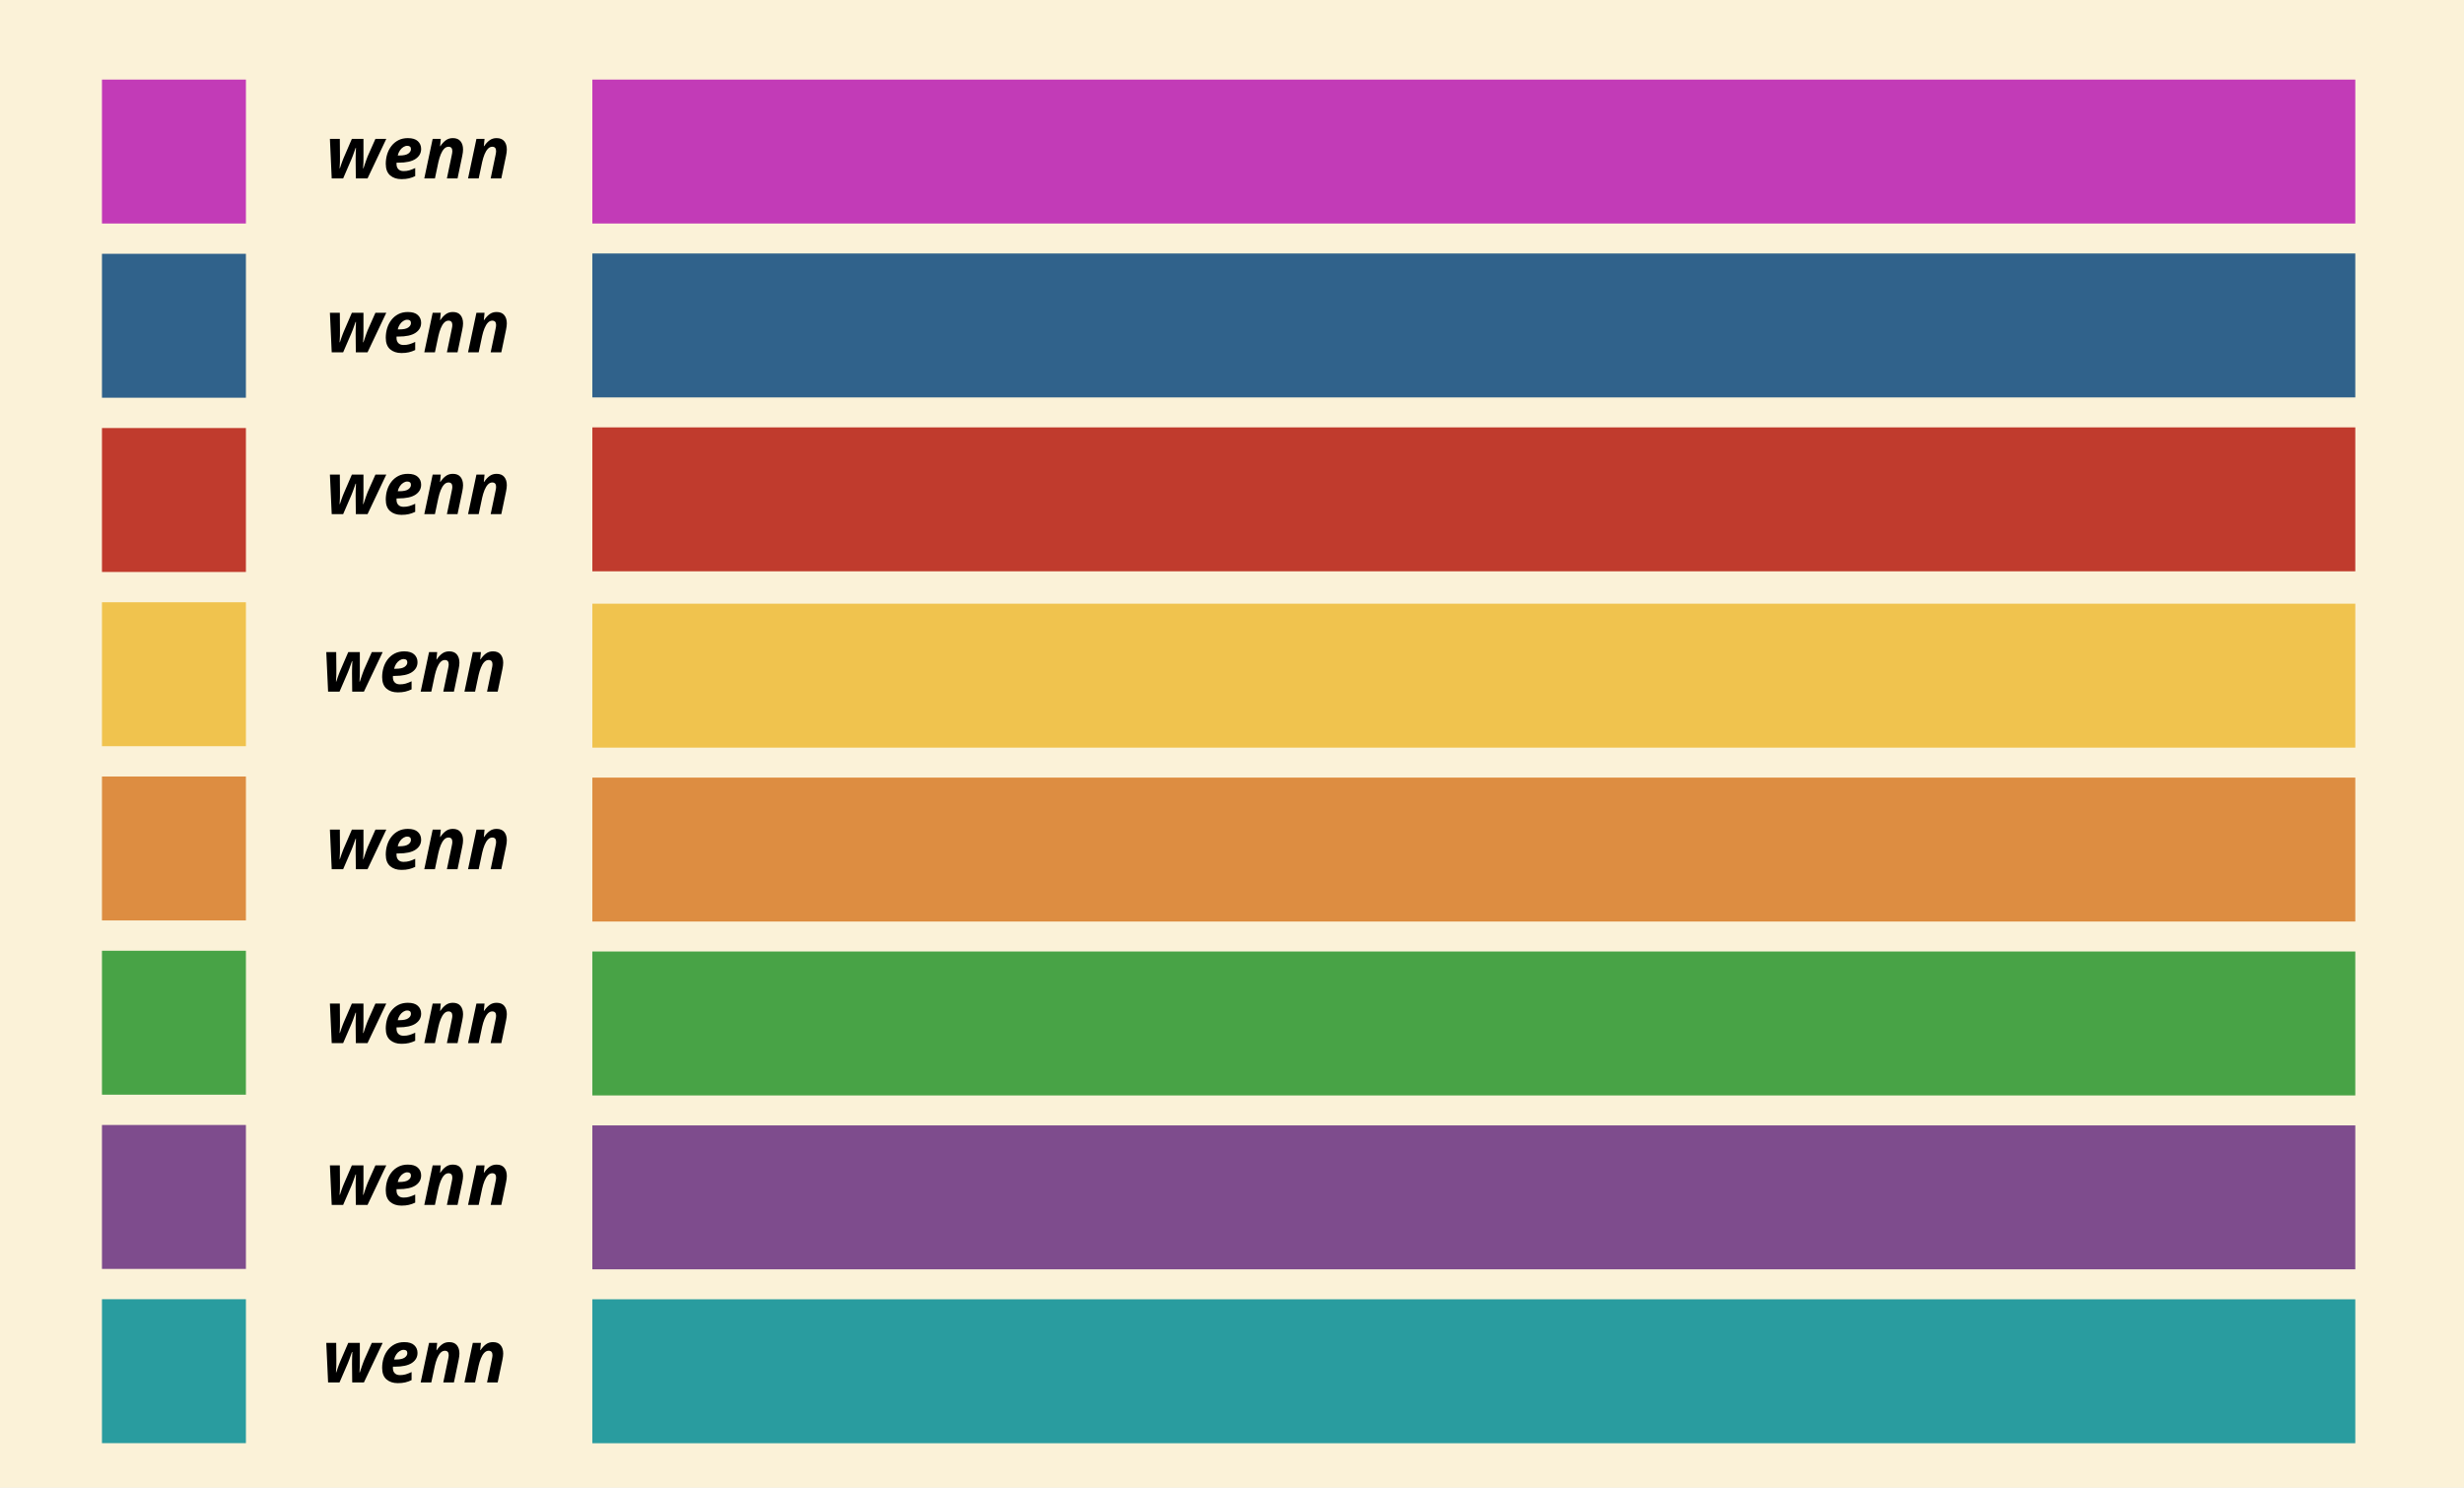
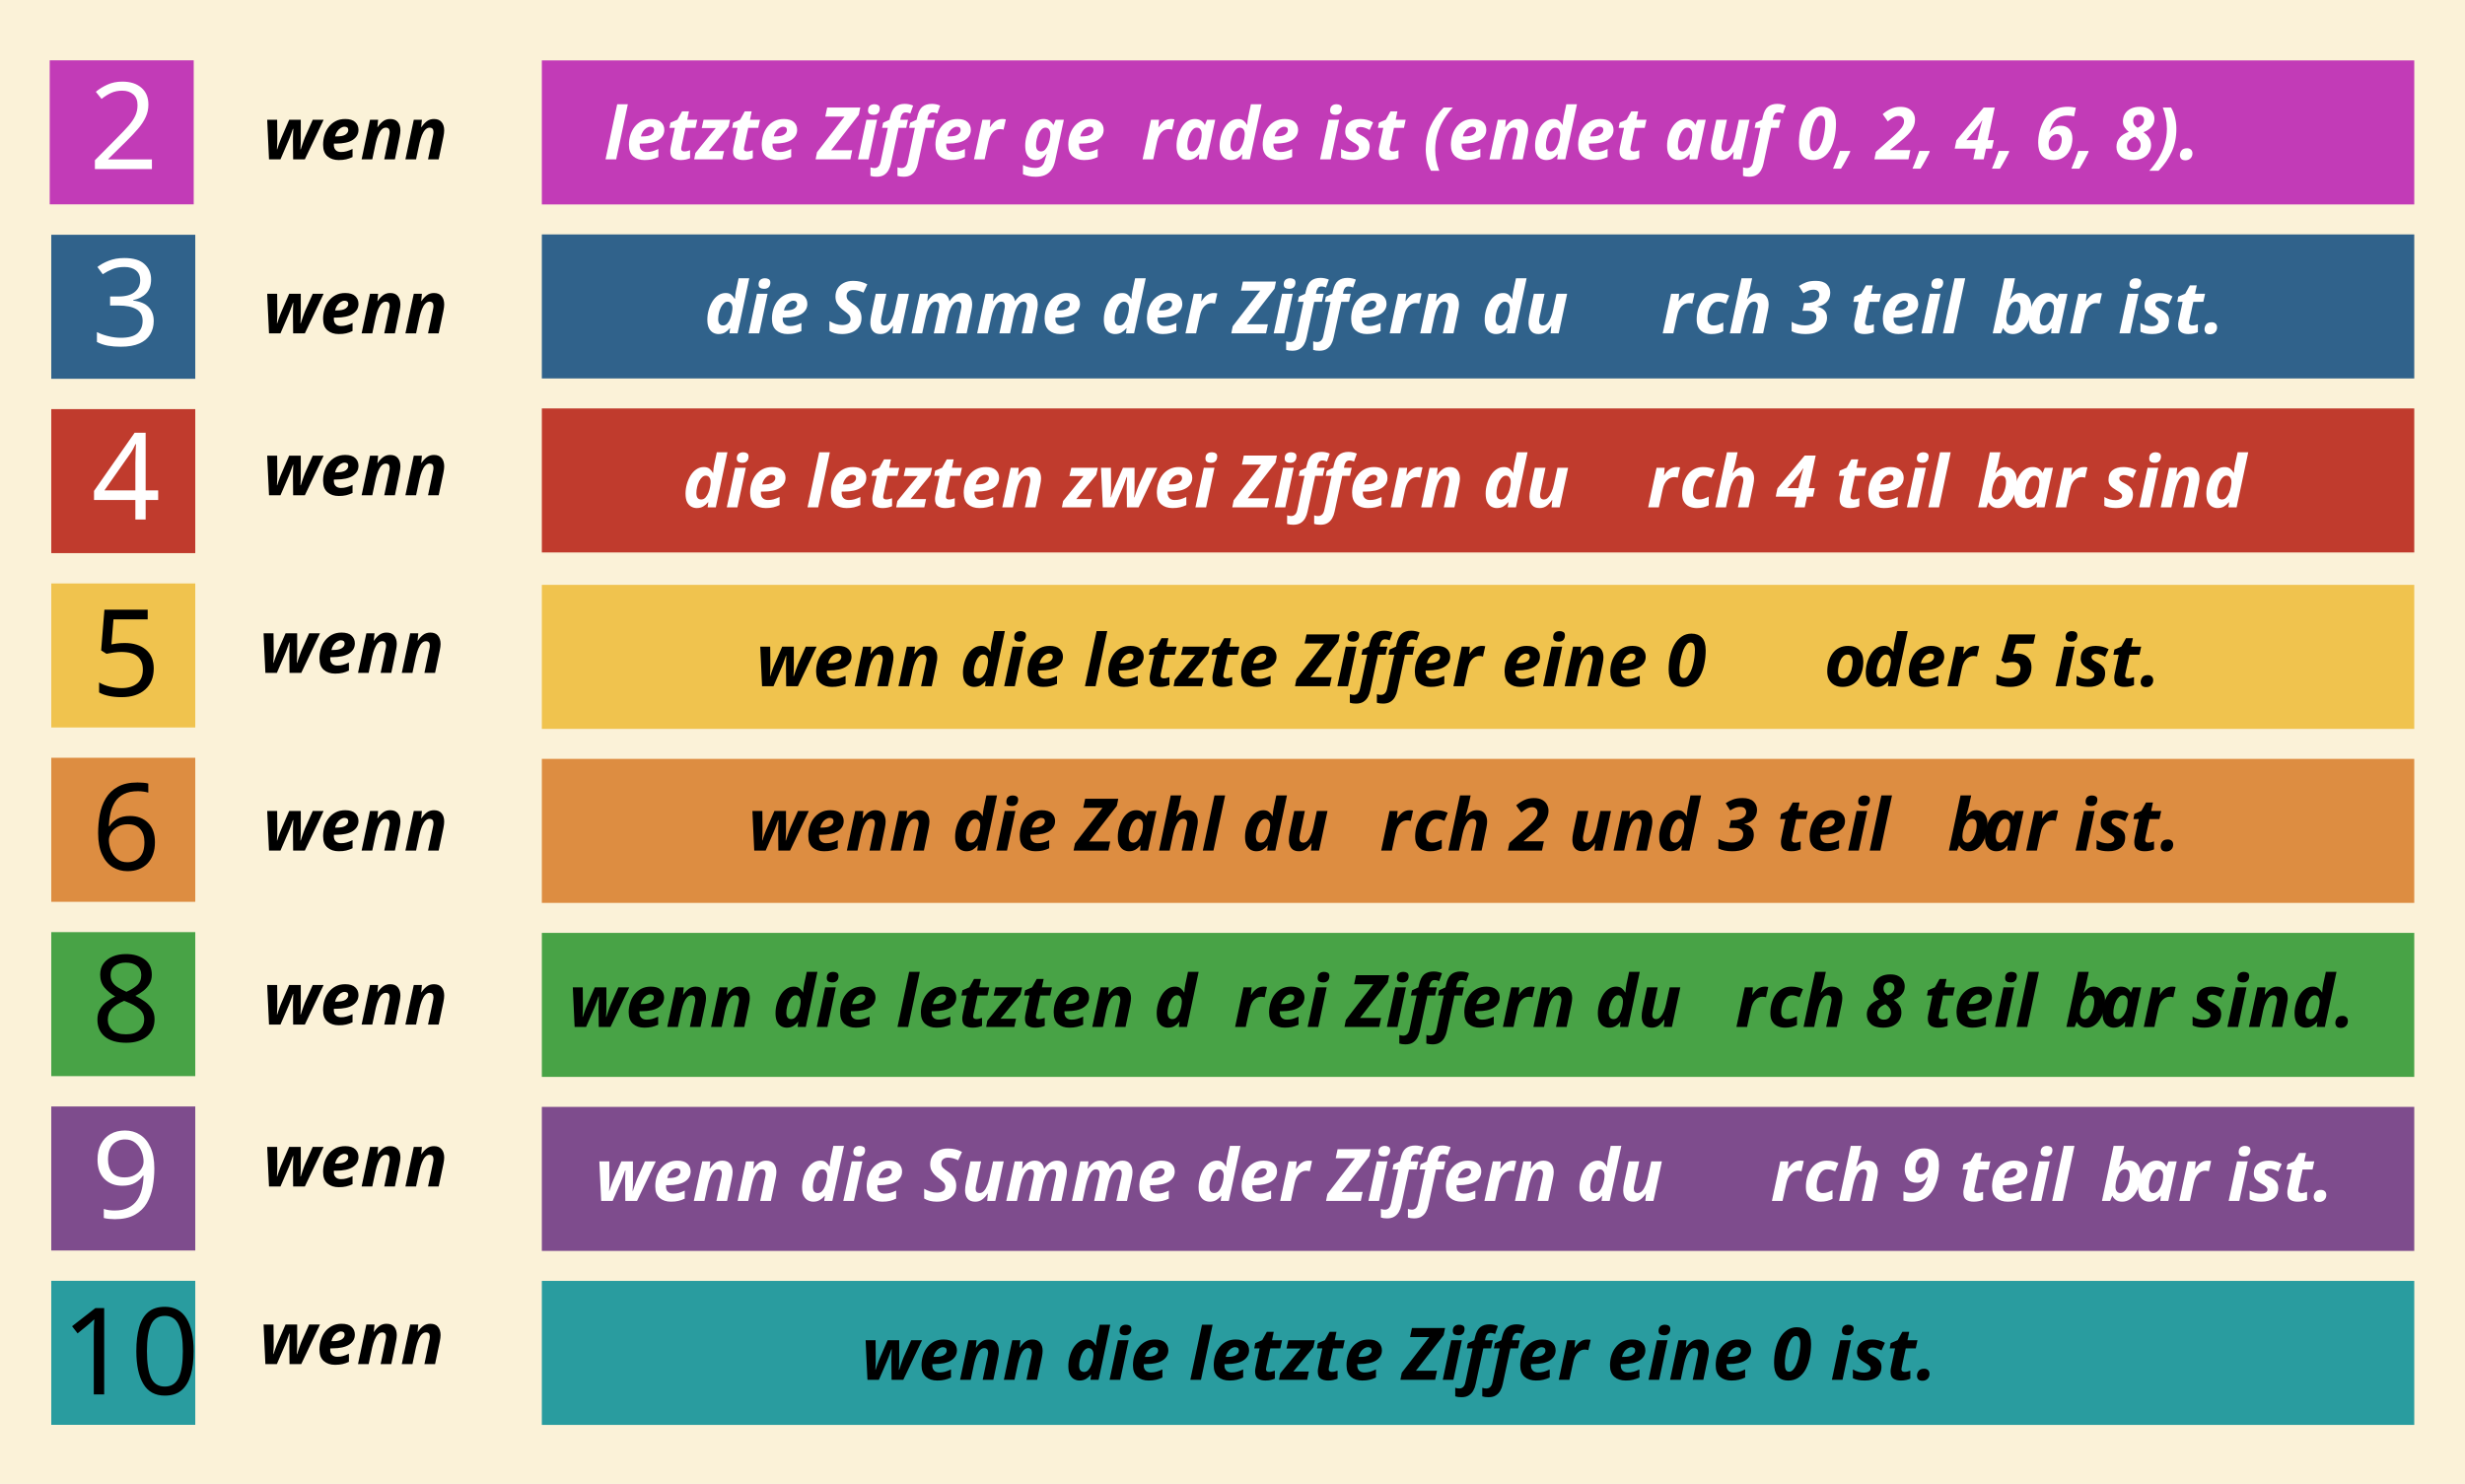
- <svg xmlns="http://www.w3.org/2000/svg" id="Ebene_1" data-name="Ebene 1" viewBox="0 0 1020 615.95">
+ <svg xmlns="http://www.w3.org/2000/svg" id="Ebene_1" data-name="Ebene 1" viewBox="0 0 1020 614">
  <defs>
    <style>
-       .cls-1 {
+       .cls-1, .cls-2 {
+         font-family: CMUSerif-Roman, 'CMU Serif';
+         font-size: 50px;
+       }
+ 
+       .cls-3 {
        fill: #48a346;
      }

-       .cls-2 {
-         fill: #7e4c8d;
+       .cls-4, .cls-2 {
+         fill: #fff;
      }

-       .cls-3 {
-         fill: #c23bb7;
-       }
- 
-       .cls-4 {
-         fill: #299c9f;
-       }
- 
-       .cls-5 {
-         fill: #c03b2d;
-       }
- 
-       .cls-6 {
-         fill: #f0c34e;
-       }
- 
-       .cls-7 {
-         fill: #dd8d41;
-       }
- 
-       .cls-8 {
+       .cls-4, .cls-5 {
        font-family: CMUSerif-BoldItalic, 'CMU Serif';
        font-size: 30px;
        font-style: italic;
        font-weight: 700;
      }

+       .cls-6 {
+         fill: #7e4c8d;
+       }
+ 
+       .cls-7 {
+         fill: #c23bb7;
+       }
+ 
+       .cls-8 {
+         fill: #299c9f;
+       }
+ 
      .cls-9 {
+         fill: #c03b2d;
+       }
+ 
+       .cls-10 {
+         letter-spacing: 0em;
+       }
+ 
+       .cls-11 {
+         fill: #f0c34e;
+       }
+ 
+       .cls-12 {
+         fill: #dd8d41;
+       }
+ 
+       .cls-13 {
+         letter-spacing: -.06em;
+       }
+ 
+       .cls-14 {
+         letter-spacing: -.06em;
+       }
+ 
+       .cls-15 {
        fill: #fbf2d8;
      }

-       .cls-10 {
+       .cls-16 {
        fill: #30628b;
      }
    </style>
  </defs>
-   <rect class="cls-9" width="1020" height="615.95" />
-   <rect class="cls-3" x="42.21" y="32.95" width="59.59" height="59.59" />
-   <rect class="cls-3" x="245.21" y="32.95" width="729.79" height="59.59" />
-   <rect class="cls-10" x="245.21" y="104.95" width="729.79" height="59.59" />
-   <rect class="cls-5" x="245.21" y="176.95" width="729.79" height="59.59" />
-   <rect class="cls-6" x="245.21" y="249.95" width="729.79" height="59.59" />
-   <rect class="cls-7" x="245.21" y="321.95" width="729.79" height="59.59" />
-   <rect class="cls-1" x="245.21" y="393.95" width="729.79" height="59.59" />
-   <rect class="cls-2" x="245.21" y="465.95" width="729.79" height="59.59" />
-   <rect class="cls-4" x="245.21" y="537.95" width="729.79" height="59.59" />
-   <rect class="cls-10" x="42.21" y="105.08" width="59.59" height="59.59" />
-   <rect class="cls-5" x="42.21" y="177.22" width="59.59" height="59.59" />
-   <rect class="cls-6" x="42.21" y="249.36" width="59.59" height="59.59" />
-   <rect class="cls-7" x="42.21" y="321.5" width="59.59" height="59.59" />
-   <rect class="cls-1" x="42.21" y="393.64" width="59.59" height="59.59" />
-   <rect class="cls-2" x="42.21" y="465.78" width="59.59" height="59.59" />
-   <rect class="cls-4" x="42.21" y="537.92" width="59.59" height="59.59" />
-   <text class="cls-8" transform="translate(134.74 73.87)">
+   <rect class="cls-15" width="1020" height="614" />
+   <rect class="cls-7" x="20.57" y="24.96" width="59.59" height="59.59" />
+   <rect class="cls-7" x="224.21" y="25" width="774.79" height="59.59" />
+   <rect class="cls-16" x="224.21" y="97" width="774.79" height="59.59" />
+   <rect class="cls-9" x="224.21" y="169" width="774.79" height="59.59" />
+   <rect class="cls-11" x="224.21" y="242" width="774.79" height="59.59" />
+   <rect class="cls-12" x="224.21" y="314" width="774.79" height="59.59" />
+   <rect class="cls-3" x="224.21" y="386" width="774.79" height="59.59" />
+   <rect class="cls-6" x="224.21" y="458" width="774.79" height="59.59" />
+   <rect class="cls-8" x="224.21" y="530" width="774.79" height="59.59" />
+   <rect class="cls-16" x="21.21" y="97.14" width="59.59" height="59.59" />
+   <rect class="cls-9" x="21.21" y="169.28" width="59.59" height="59.59" />
+   <rect class="cls-11" x="21.21" y="241.42" width="59.59" height="59.59" />
+   <rect class="cls-12" x="21.21" y="313.55" width="59.59" height="59.59" />
+   <rect class="cls-3" x="21.21" y="385.69" width="59.59" height="59.59" />
+   <rect class="cls-6" x="21.21" y="457.83" width="59.59" height="59.59" />
+   <rect class="cls-8" x="21.21" y="529.97" width="59.59" height="59.59" />
+   <text class="cls-5" transform="translate(108.74 65.93)">
    <tspan x="0" y="0">wenn</tspan>
  </text>
-   <text class="cls-8" transform="translate(134.74 145.87)">
+   <text class="cls-4" transform="translate(250.02 65.93)">
+     <tspan x="0" y="0">letzte Ziffer ge</tspan>
+     <tspan class="cls-13" x="222.23" y="0">r</tspan>
+     <tspan x="235.52" y="0">ade ist (endet auf 0, 2, 4, 6, 8).</tspan>
+   </text>
+   <text class="cls-4" transform="translate(291.38 137.93)">
+     <tspan x="0" y="0">die Summe der Ziffern du</tspan>
+     <tspan class="cls-13" x="396.09" y="0">r</tspan>
+     <tspan x="409.38" y="0">ch 3 teil</tspan>
+     <tspan class="cls-13" x="532.65" y="0">b</tspan>
+     <tspan x="546.83" y="0">ar ist.</tspan>
+   </text>
+   <text class="cls-4" transform="translate(282.36 209.93)">
+     <tspan x="0" y="0">die letzten zwei Ziffern du</tspan>
+     <tspan class="cls-14" x="399.1" y="0">r</tspan>
+     <tspan class="cls-10" x="412.38" y="0">ch 4 teil</tspan>
+     <tspan class="cls-13" x="535.65" y="0">b</tspan>
+     <tspan x="549.83" y="0">ar sind</tspan>
+   </text>
+   <text class="cls-5" transform="translate(312.76 283.93)">
+     <tspan x="0" y="0">wenn die letzte Ziffer eine 0 </tspan>
+     <tspan class="cls-14" x="442.03" y="0">o</tspan>
+     <tspan x="457.98" y="0">der 5 ist.</tspan>
+   </text>
+   <text class="cls-5" transform="translate(309.52 351.93)">
+     <tspan x="0" y="0">wenn die Zahl du</tspan>
+     <tspan class="cls-13" x="261.46" y="0">r</tspan>
+     <tspan x="274.75" y="0">ch 2 und 3 teil</tspan>
+     <tspan class="cls-13" x="496.36" y="0">b</tspan>
+     <tspan x="510.54" y="0">ar ist.</tspan>
+   </text>
+   <text class="cls-5" transform="translate(235.2 424.93)">
+     <tspan x="0" y="0">wenn die letzten d</tspan>
+     <tspan class="cls-13" x="275.33" y="0">r</tspan>
+     <tspan x="288.62" y="0">ei Ziffern du</tspan>
+     <tspan class="cls-13" x="482.77" y="0">r</tspan>
+     <tspan x="496.05" y="0">ch 8 teil</tspan>
+     <tspan class="cls-13" x="619.32" y="0">b</tspan>
+     <tspan x="633.5" y="0">ar sind.</tspan>
+   </text>
+   <text class="cls-4" transform="translate(246.19 496.93)">
+     <tspan x="0" y="0">wenn die Summe der Ziffern du</tspan>
+     <tspan class="cls-13" x="486.47" y="0">r</tspan>
+     <tspan x="499.76" y="0">ch 9 teil</tspan>
+     <tspan class="cls-13" x="623.03" y="0">b</tspan>
+     <tspan x="637.21" y="0">ar ist.</tspan>
+   </text>
+   <text class="cls-5" transform="translate(356.37 570.93)">
+     <tspan x="0" y="0">wenn die letzte Ziffer eine 0 ist.</tspan>
+   </text>
+   <text class="cls-2" transform="translate(36.86 69.97)">
+     <tspan x="0" y="0">2</tspan>
+   </text>
+   <text class="cls-2" transform="translate(37.86 142.97)">
+     <tspan x="0" y="0">3</tspan>
+   </text>
+   <text class="cls-2" transform="translate(37.86 214.97)">
+     <tspan x="0" y="0">4</tspan>
+   </text>
+   <text class="cls-1" transform="translate(37.86 287.97)">
+     <tspan x="0" y="0">5</tspan>
+   </text>
+   <text class="cls-1" transform="translate(37.86 359.97)">
+     <tspan x="0" y="0">6</tspan>
+   </text>
+   <text class="cls-1" transform="translate(37.86 430.97)">
+     <tspan x="0" y="0">8</tspan>
+   </text>
+   <text class="cls-2" transform="translate(37.86 503.97)">
+     <tspan x="0" y="0">9</tspan>
+   </text>
+   <text class="cls-1" transform="translate(25.36 576.97)">
+     <tspan x="0" y="0">10</tspan>
+   </text>
+   <text class="cls-5" transform="translate(108.74 137.93)">
    <tspan x="0" y="0">wenn</tspan>
  </text>
-   <text class="cls-8" transform="translate(134.74 212.87)">
+   <text class="cls-5" transform="translate(108.74 204.93)">
    <tspan x="0" y="0">wenn</tspan>
  </text>
-   <text class="cls-8" transform="translate(133.24 286.37)">
+   <text class="cls-5" transform="translate(107.24 278.43)">
    <tspan x="0" y="0">wenn</tspan>
  </text>
-   <text class="cls-8" transform="translate(134.74 359.87)">
+   <text class="cls-5" transform="translate(108.74 351.93)">
    <tspan x="0" y="0">wenn</tspan>
  </text>
-   <text class="cls-8" transform="translate(134.74 431.87)">
+   <text class="cls-5" transform="translate(108.74 423.93)">
    <tspan x="0" y="0">wenn</tspan>
  </text>
-   <text class="cls-8" transform="translate(134.74 498.87)">
+   <text class="cls-5" transform="translate(108.74 490.93)">
    <tspan x="0" y="0">wenn</tspan>
  </text>
-   <text class="cls-8" transform="translate(133.24 572.37)">
+   <text class="cls-5" transform="translate(107.24 564.43)">
    <tspan x="0" y="0">wenn</tspan>
  </text>
</svg>
